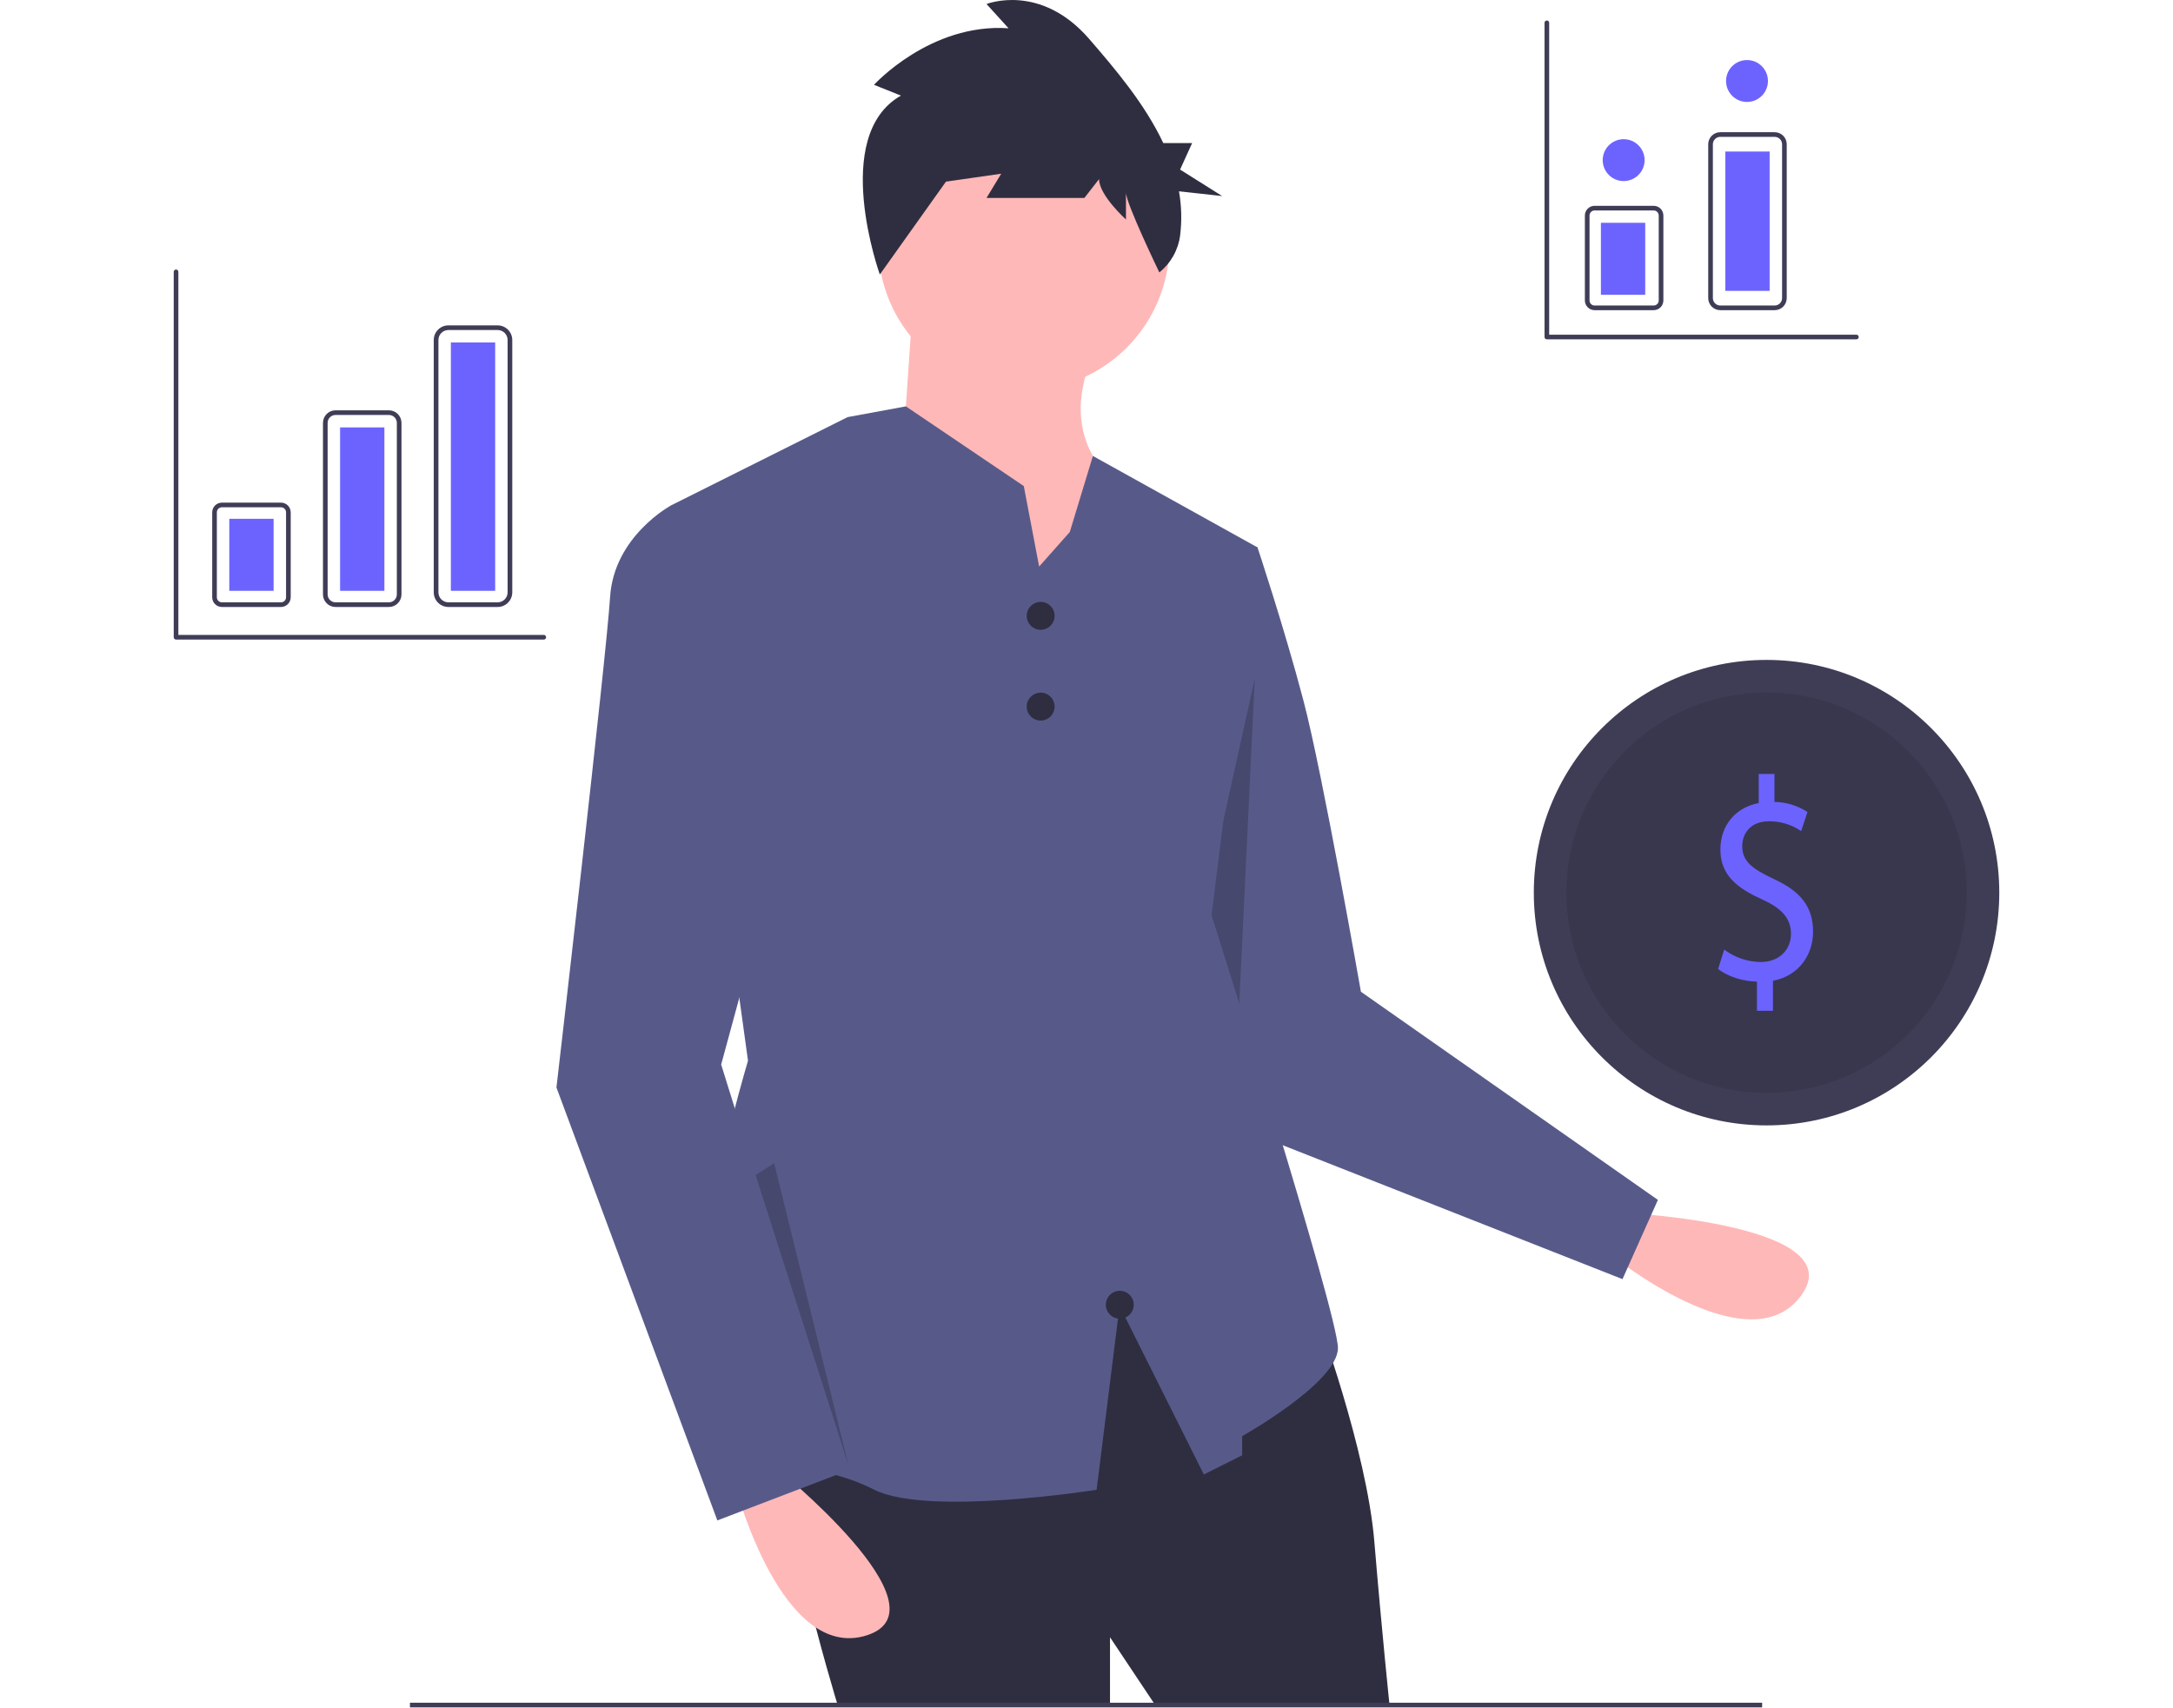
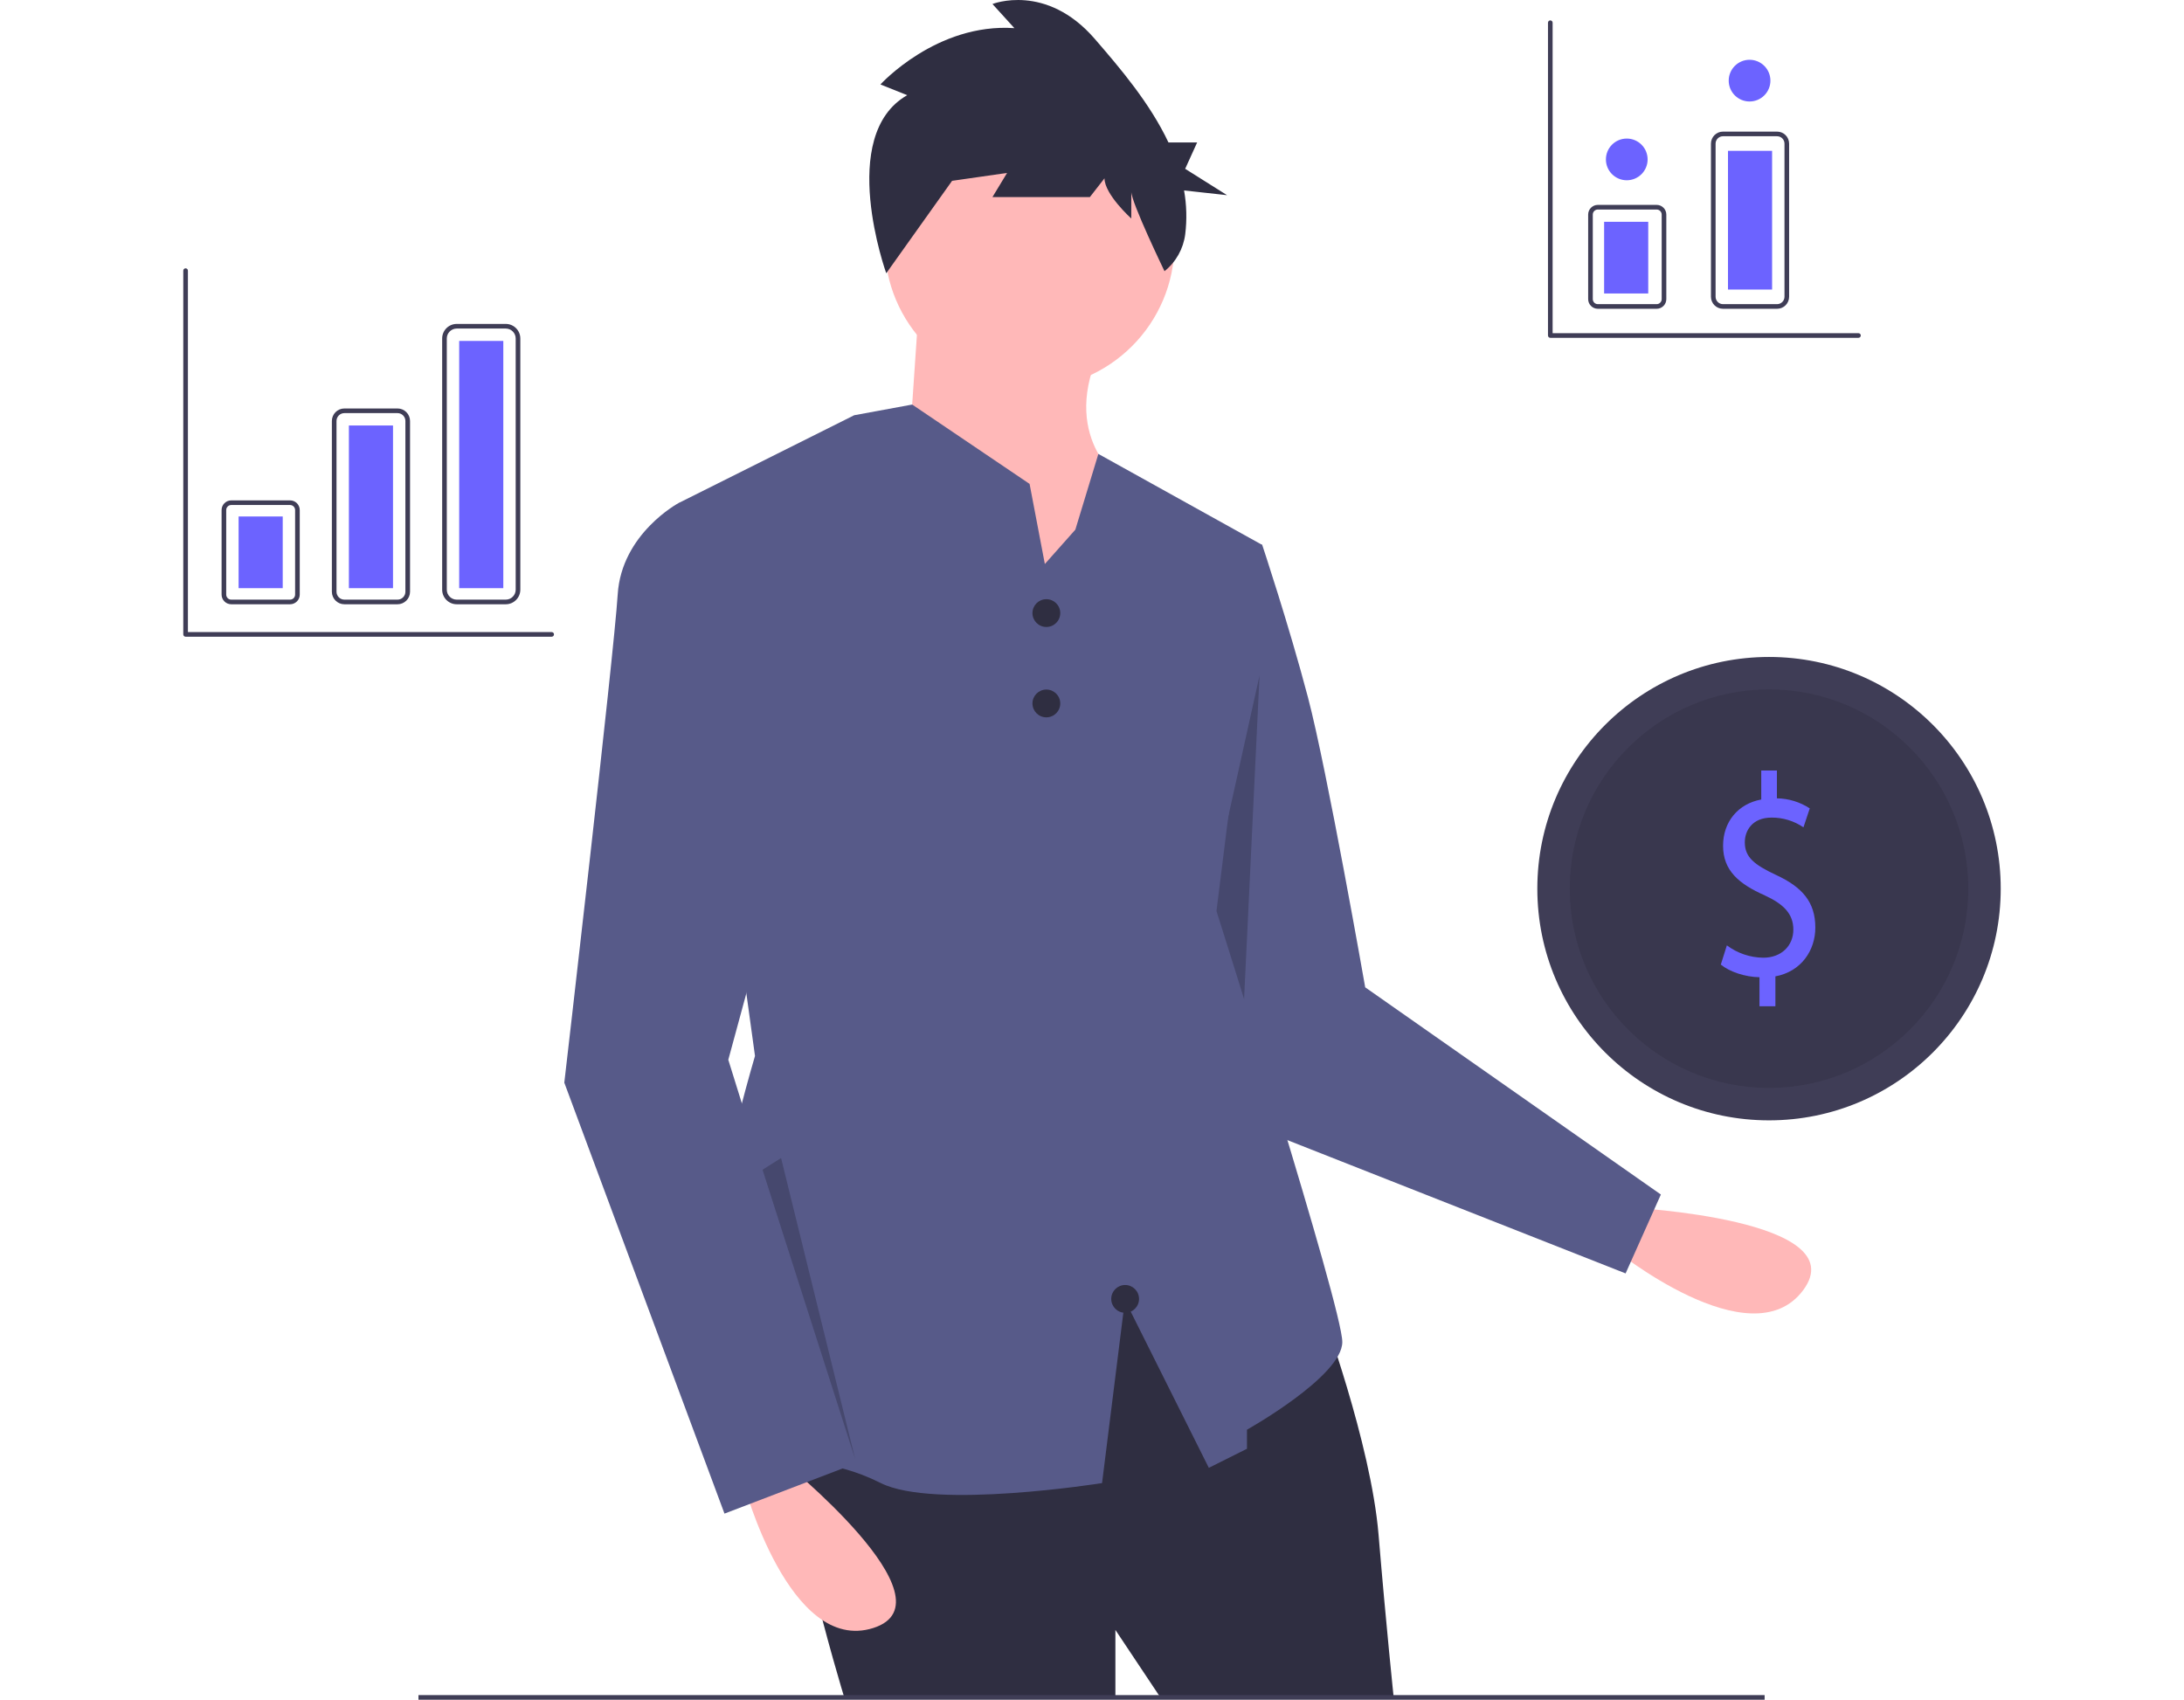
- <svg xmlns="http://www.w3.org/2000/svg" id="aadec279-818b-408a-a9a2-133d1084e5d4" data-name="Layer 1" width="280" height="220" viewBox="0 0 784.398 733.607">
+ <svg xmlns="http://www.w3.org/2000/svg" id="aadec279-818b-408a-a9a2-133d1084e5d4" data-name="Layer 1" width="902" height="702.007" viewBox="0 0 784.398 733.607">
  <path d="M832.546,604.415s97.041,5.017,74.438,35.565-81.995-17.92-81.995-17.92Z" transform="translate(-207.8012 -83.1967)" fill="#ffb8b8" />
  <path d="M653.717,313.448l19.752,4.938s11.522,34.566,19.752,65.84S717.911,509.323,717.911,509.323L845.521,598.756,830.301,632.803l-170-67L622.443,417.147Z" transform="translate(-207.8012 -83.1967)" fill="#575a89" />
  <polygon points="464.5 291.607 457.138 445.772 472.5 491.607 427.5 458.607 464.5 291.607" opacity="0.2" />
  <path d="M698.982,648.411s21.398,57.61,24.69,97.114,6.584,70.778,6.584,70.778H629.85l-19.752-29.628V816.303H493.231S460.311,709.313,473.479,696.145s138.265-69.132,138.265-69.132Z" transform="translate(-207.8012 -83.1967)" fill="#2f2e41" />
  <rect x="101.5" y="731.607" width="581" height="2" fill="#3f3d56" />
  <circle cx="365.261" cy="105.155" r="62.548" fill="#ffb8b8" />
  <path d="M525.328,214.688l-4.938,72.424,62.548,83.946L614.213,292.05s-27.982-18.106-11.522-55.964Z" transform="translate(-207.8012 -83.1967)" fill="#ffb8b8" />
  <path d="M708.031,662.4c0,14.82-41.15,37.86-41.15,37.86v8.23l-16.46,8.23-36.21-72.42-9.87,79s-72.43,11.53-95.47,0c-23.05-11.52-34.57-6.58-67.49-18.1s13.17-166.25,13.17-166.25l-32.92-238.67,71.92-35.96,3.79-1.9,9.89-1.82,15.16-2.8,50.67,34.25,4.08,21.4,2.51,13.17,13.16-14.82,9.94-32.69,70.72,39.28-19.75,158.01S708.031,647.59,708.031,662.4Z" transform="translate(-207.8012 -83.1967)" fill="#575a89" />
  <path d="M466.072,713.428s75.716,60.902,39.504,72.424-55.964-62.548-55.964-62.548Z" transform="translate(-207.8012 -83.1967)" fill="#ffb8b8" />
  <path d="M438.09,303.572l-16.46-3.292s-24.69,13.168-26.336,39.504-23.044,210.689-23.044,210.689l69.132,185.999,55.964-21.398L443.028,540.597,484.178,389.164Z" transform="translate(-207.8012 -83.1967)" fill="#575a89" />
  <circle cx="372.5" cy="264.607" r="6" fill="#2f2e41" />
  <circle cx="372.5" cy="303.607" r="6" fill="#2f2e41" />
  <circle cx="406.5" cy="560.607" r="6" fill="#2f2e41" />
  <path d="M520.254,124.274l-11.562-4.629S532.867,93.028,566.503,95.343L557.043,84.928s23.125-9.258,44.147,15.044c11.051,12.775,23.837,27.791,31.808,44.707h12.383l-5.168,11.379,18.088,11.379-18.566-2.044a63.589,63.589,0,0,1,.504,18.875,24.421,24.421,0,0,1-8.943,15.976h0S616.957,170.563,616.957,165.934v11.572s-11.562-10.415-11.562-17.358l-6.307,8.101H557.043l6.307-10.415L539.174,161.305l9.46-12.73-37.431,52.565S489.771,141.632,520.254,124.274Z" transform="translate(-207.8012 -83.1967)" fill="#2f2e41" />
  <circle cx="684.398" cy="383.545" r="100" fill="#3f3d56" />
  <circle cx="684.398" cy="383.545" r="86" opacity="0.1" />
  <path d="M888.078,517.49V504.973c-6.327-.123-12.873-2.355-16.691-5.453l2.618-8.303a26.681,26.681,0,0,0,15.709,5.329c7.746,0,12.982-5.081,12.982-12.145,0-6.816-4.255-11.03-12.328-14.748-11.128-4.957-18-10.658-18-21.44,0-10.287,6.437-18.094,16.473-19.953V415.742h6.764v12.021a26.543,26.543,0,0,1,14.182,4.337l-2.728,8.18a24.107,24.107,0,0,0-13.746-4.214c-8.4,0-11.564,5.701-11.564,10.658,0,6.444,4.036,9.666,13.528,14.128,11.236,5.205,16.909,11.649,16.909,22.679,0,9.79-6,18.962-17.237,21.068v12.89Z" transform="translate(-207.8012 -83.1967)" fill="#6c63ff" />
  <polygon points="250.005 504.87 290 629.803 258 499.803 250.005 504.87" opacity="0.2" />
  <path d="M253.894,344H228.508a4.178,4.178,0,0,1-4.173-4.173V303.334a4.178,4.178,0,0,1,4.173-4.173h25.387a4.178,4.178,0,0,1,4.173,4.173v36.493A4.178,4.178,0,0,1,253.894,344Zm-25.387-42.84a2.176,2.176,0,0,0-2.173,2.173v36.493A2.176,2.176,0,0,0,228.508,342h25.387a2.176,2.176,0,0,0,2.173-2.173V303.334a2.176,2.176,0,0,0-2.173-2.173Z" transform="translate(-207.8012 -83.1967)" fill="#3f3d56" />
  <path d="M300.264,344H277.338a5.41,5.41,0,0,1-5.404-5.404V264.897a5.41,5.41,0,0,1,5.404-5.404h22.926a5.41,5.41,0,0,1,5.404,5.404v73.699A5.41,5.41,0,0,1,300.264,344Zm-22.926-82.507a3.408,3.408,0,0,0-3.404,3.404v73.699A3.408,3.408,0,0,0,277.338,342h22.926a3.408,3.408,0,0,0,3.404-3.404V264.897a3.408,3.408,0,0,0-3.404-3.404Z" transform="translate(-207.8012 -83.1967)" fill="#3f3d56" />
  <path d="M346.979,344H325.824a6.296,6.296,0,0,1-6.289-6.289V229.289A6.296,6.296,0,0,1,325.824,223h21.155a6.296,6.296,0,0,1,6.289,6.289V337.711A6.296,6.296,0,0,1,346.979,344ZM325.824,225a4.294,4.294,0,0,0-4.289,4.289V337.711A4.294,4.294,0,0,0,325.824,342h21.155a4.294,4.294,0,0,0,4.289-4.289V229.289A4.294,4.294,0,0,0,346.979,225Z" transform="translate(-207.8012 -83.1967)" fill="#3f3d56" />
  <rect x="23.88" y="222.913" width="19.04" height="30.94" fill="#6c63ff" />
  <rect x="71.48" y="183.643" width="19.04" height="70.21" fill="#6c63ff" />
  <rect x="119.08" y="147.15" width="19.04" height="106.703" fill="#6c63ff" />
  <path d="M930.801,229h-133a1.0 1,0,0,1-1-1V93a1,1,0,0,1,2,0V227h132a1,1,0,0,1,0,2Z" transform="translate(-207.8012 -83.1967)" fill="#3f3d56" />
  <path d="M366.801,358h-158a1.0 1,0,0,1-1-1V200a1,1,0,0,1,2,0V356h157a1,1,0,0,1,0,2Z" transform="translate(-207.8012 -83.1967)" fill="#3f3d56" />
  <path d="M843.7,216.467H818.313a4.178,4.178,0,0,1-4.174-4.173V175.801a4.178,4.178,0,0,1,4.174-4.173h25.387a4.178,4.178,0,0,1,4.173,4.173V212.294A4.178,4.178,0,0,1,843.7,216.467ZM818.313,173.627a2.176,2.176,0,0,0-2.174,2.173V212.294a2.176,2.176,0,0,0,2.174,2.173h25.387a2.176,2.176,0,0,0,2.173-2.173V175.801a2.176,2.176,0,0,0-2.173-2.173Z" transform="translate(-207.8012 -83.1967)" fill="#3f3d56" />
  <path d="M895.689,216.467H872.323a5.19,5.19,0,0,1-5.184-5.184V145.184A5.189,5.189,0,0,1,872.323,140h23.366a5.189,5.189,0,0,1,5.184,5.184V211.283A5.19,5.19,0,0,1,895.689,216.467ZM872.323,142a3.187,3.187,0,0,0-3.184,3.184V211.283a3.187,3.187,0,0,0,3.184,3.184h23.366a3.187,3.187,0,0,0,3.184-3.184V145.184A3.187,3.187,0,0,0,895.689,142Z" transform="translate(-207.8012 -83.1967)" fill="#3f3d56" />
  <rect x="613.228" y="95.727" width="19.04" height="30.94" fill="#6c63ff" />
  <rect x="666.685" y="65.105" width="19.04" height="59.864" fill="#6c63ff" />
  <circle cx="623" cy="68.803" r="9" fill="#6c63ff" />
  <circle cx="676" cy="34.803" r="9" fill="#6c63ff" />
</svg>
